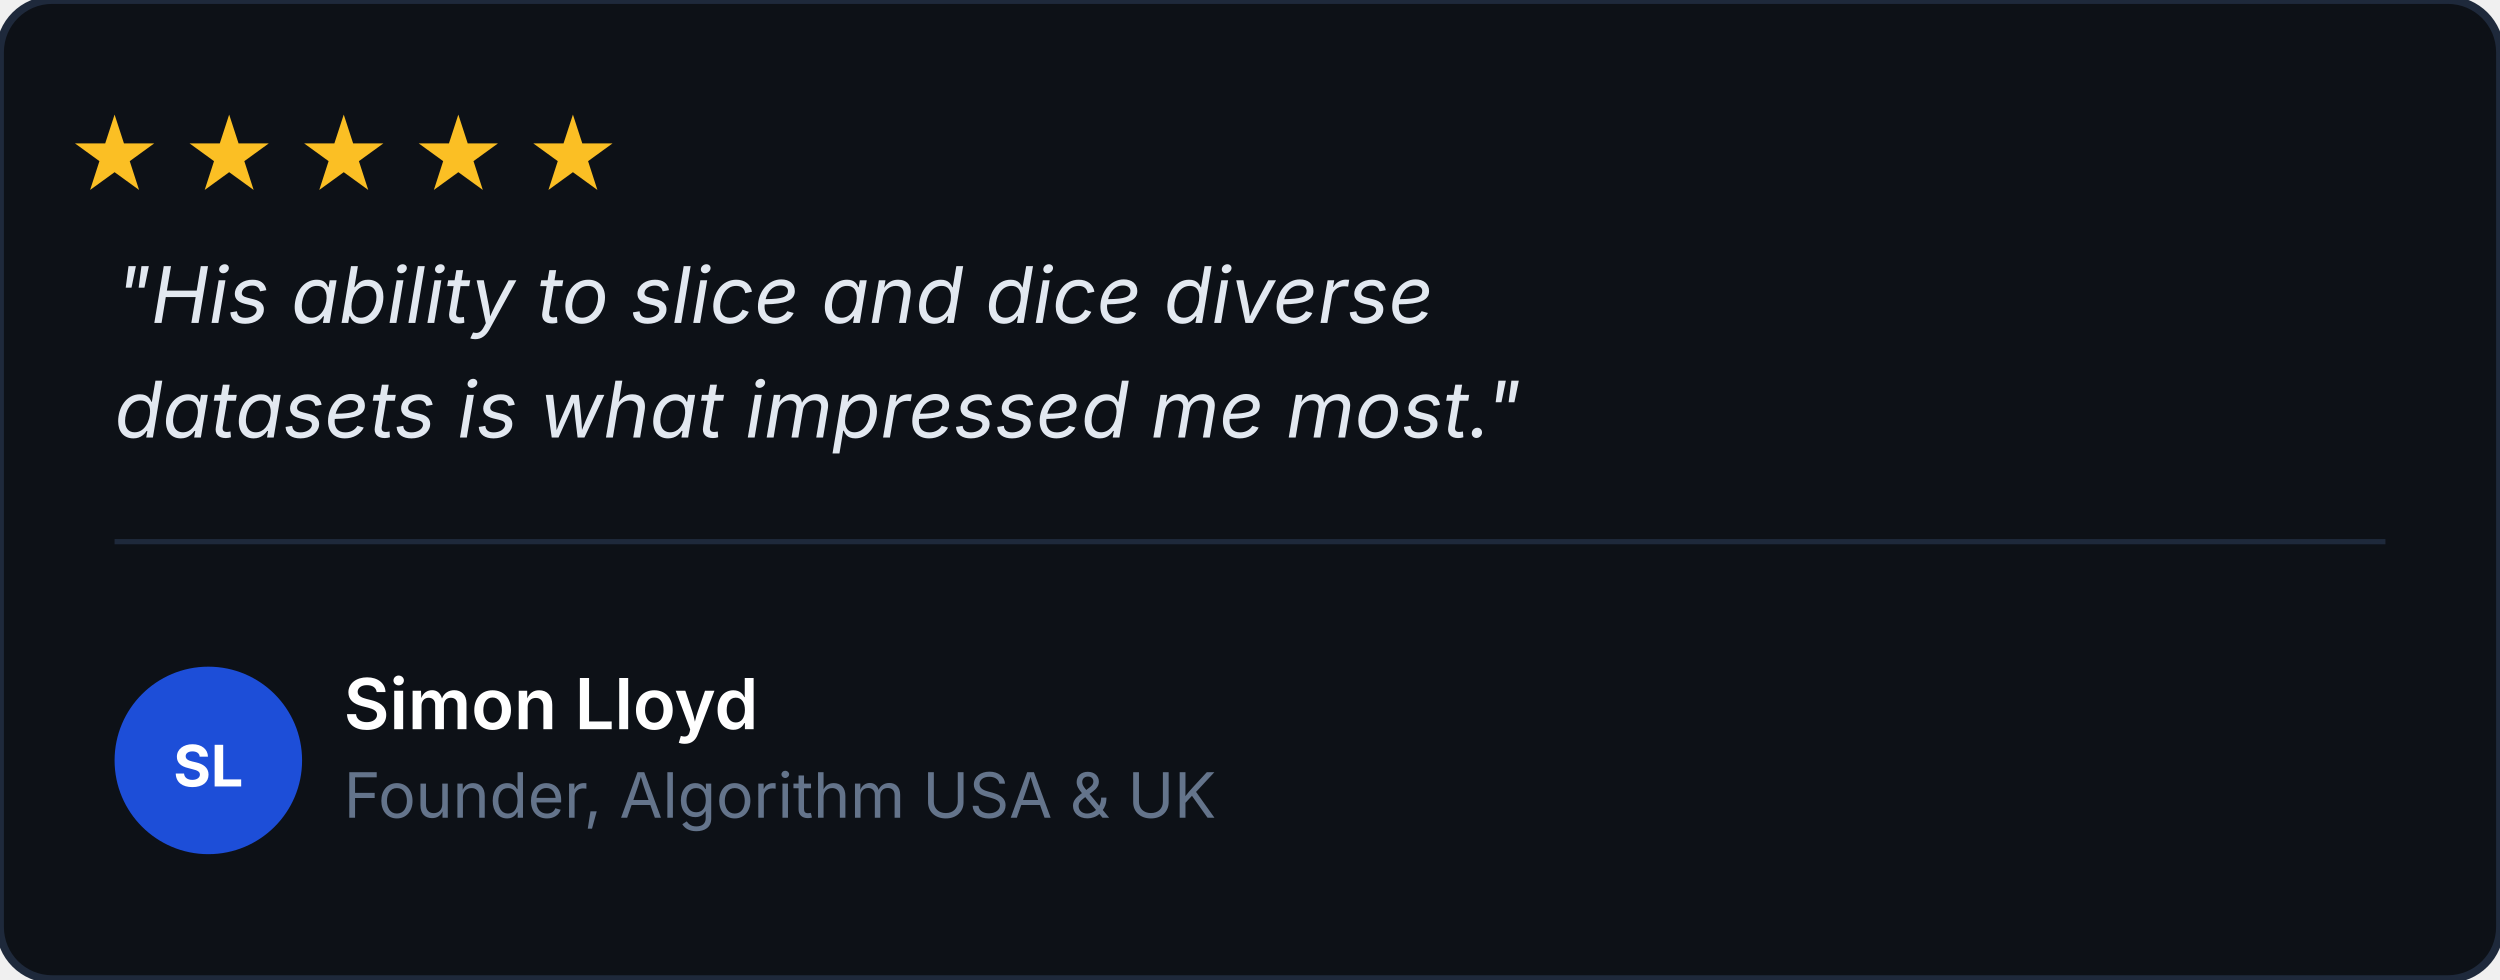
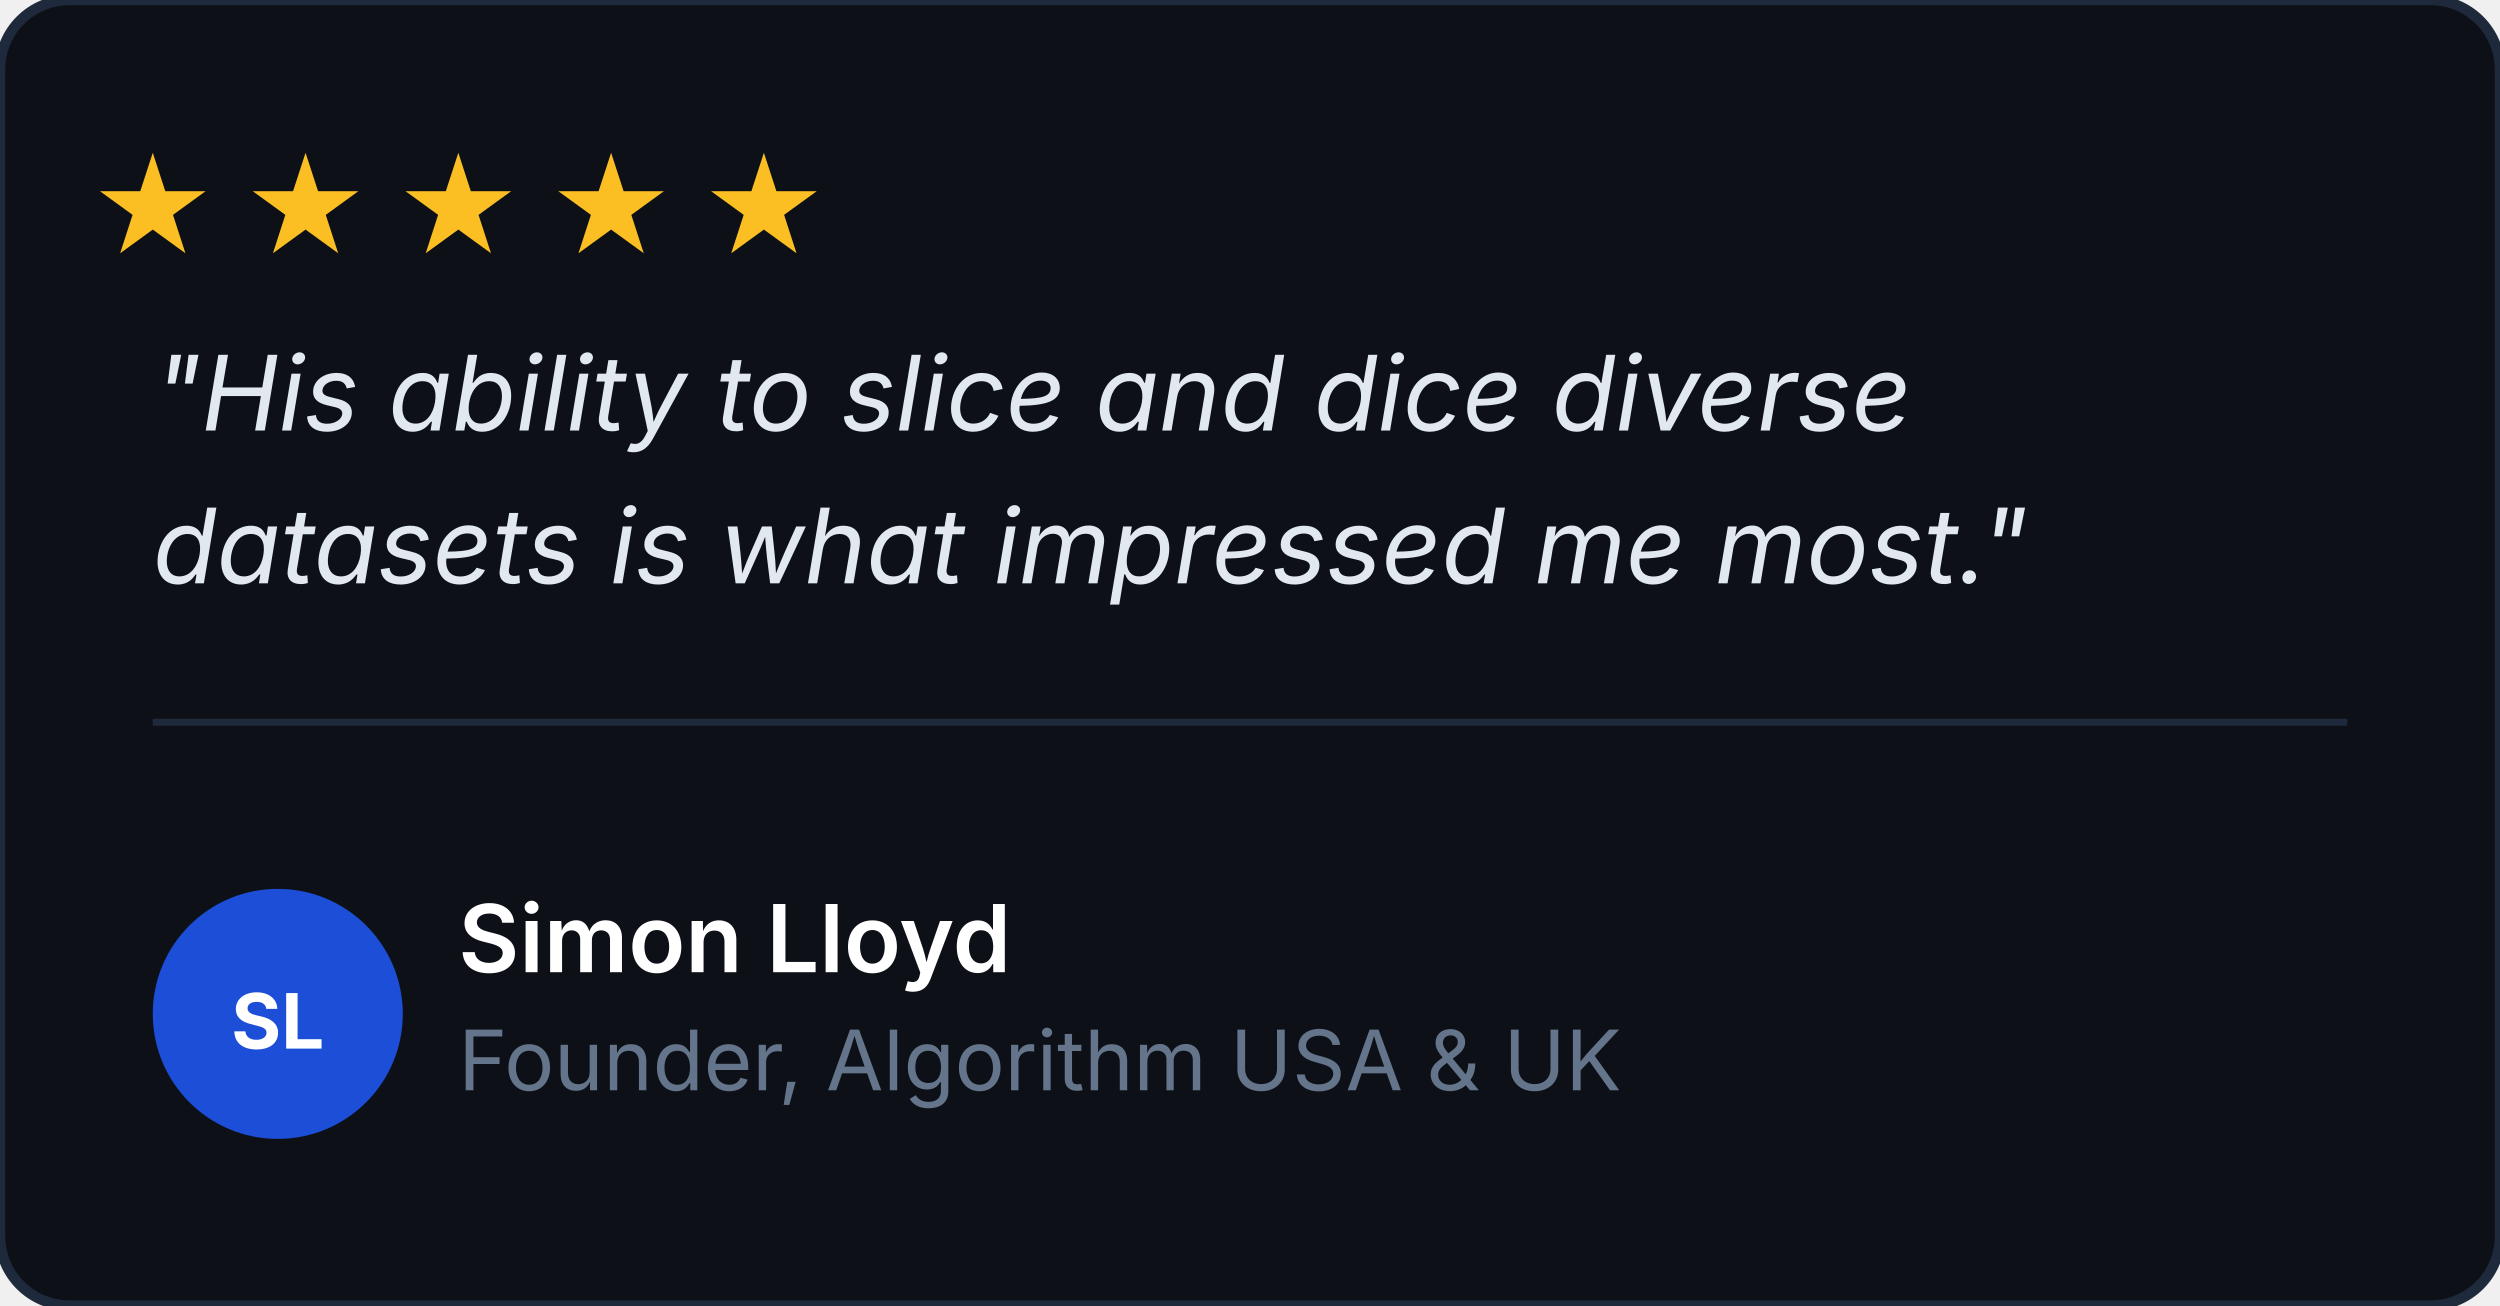
- <svg xmlns="http://www.w3.org/2000/svg" viewBox="0 0 480 188" width="480" height="188">
-   <rect width="480" height="188" rx="10" fill="#0d1117" stroke="#1e293b" stroke-width="1.5" />
+ <svg xmlns="http://www.w3.org/2000/svg" viewBox="0 0 360 188" width="360" height="188">
+   <rect width="360" height="188" rx="10" fill="#0d1117" stroke="#1e293b" stroke-width="1.5" />
  <g fill="#fbbf24">
    <path transform="translate(22,30)" d="M0-8L1.8-2.47L7.61-2.47L2.91.94L4.7 6.47L0 3.06L-4.7 6.47L-2.91.94L-7.61-2.47L-1.8-2.47Z" />
    <path transform="translate(44,30)" d="M0-8L1.8-2.47L7.61-2.47L2.91.94L4.7 6.47L0 3.06L-4.7 6.47L-2.91.94L-7.61-2.47L-1.8-2.47Z" />
    <path transform="translate(66,30)" d="M0-8L1.8-2.47L7.61-2.47L2.91.94L4.7 6.47L0 3.06L-4.7 6.47L-2.91.94L-7.61-2.47L-1.8-2.47Z" />
    <path transform="translate(88,30)" d="M0-8L1.8-2.47L7.61-2.47L2.91.94L4.7 6.47L0 3.06L-4.7 6.47L-2.91.94L-7.61-2.47L-1.8-2.47Z" />
    <path transform="translate(110,30)" d="M0-8L1.8-2.47L7.61-2.47L2.91.94L4.7 6.47L0 3.06L-4.7 6.47L-2.91.94L-7.61-2.47L-1.8-2.47Z" />
  </g>
  <text x="22" y="62" font-family="-apple-system, BlinkMacSystemFont, 'Segoe UI', sans-serif" font-size="15" fill="#e2e8f0" font-style="italic">"His ability to slice and dice diverse</text>
  <text x="22" y="84" font-family="-apple-system, BlinkMacSystemFont, 'Segoe UI', sans-serif" font-size="15" fill="#e2e8f0" font-style="italic">datasets is what impressed me most."</text>
-   <line x1="22" y1="104" x2="458" y2="104" stroke="#1e293b" stroke-width="1" />
+   <line x1="22" y1="104" x2="338" y2="104" stroke="#1e293b" stroke-width="1" />
  <circle cx="40" cy="146" r="18" fill="#1d4ed8" />
  <text x="40" y="151" font-family="-apple-system, BlinkMacSystemFont, 'Segoe UI', sans-serif" font-size="11" fill="#ffffff" font-weight="700" text-anchor="middle">SL</text>
  <text x="66" y="140" font-family="-apple-system, BlinkMacSystemFont, 'Segoe UI', sans-serif" font-size="13.5" fill="#ffffff" font-weight="600">Simon Lloyd</text>
  <text x="66" y="157" font-family="-apple-system, BlinkMacSystemFont, 'Segoe UI', sans-serif" font-size="12" fill="#64748b">Founder, Algorithm USA &amp; UK</text>
</svg>
